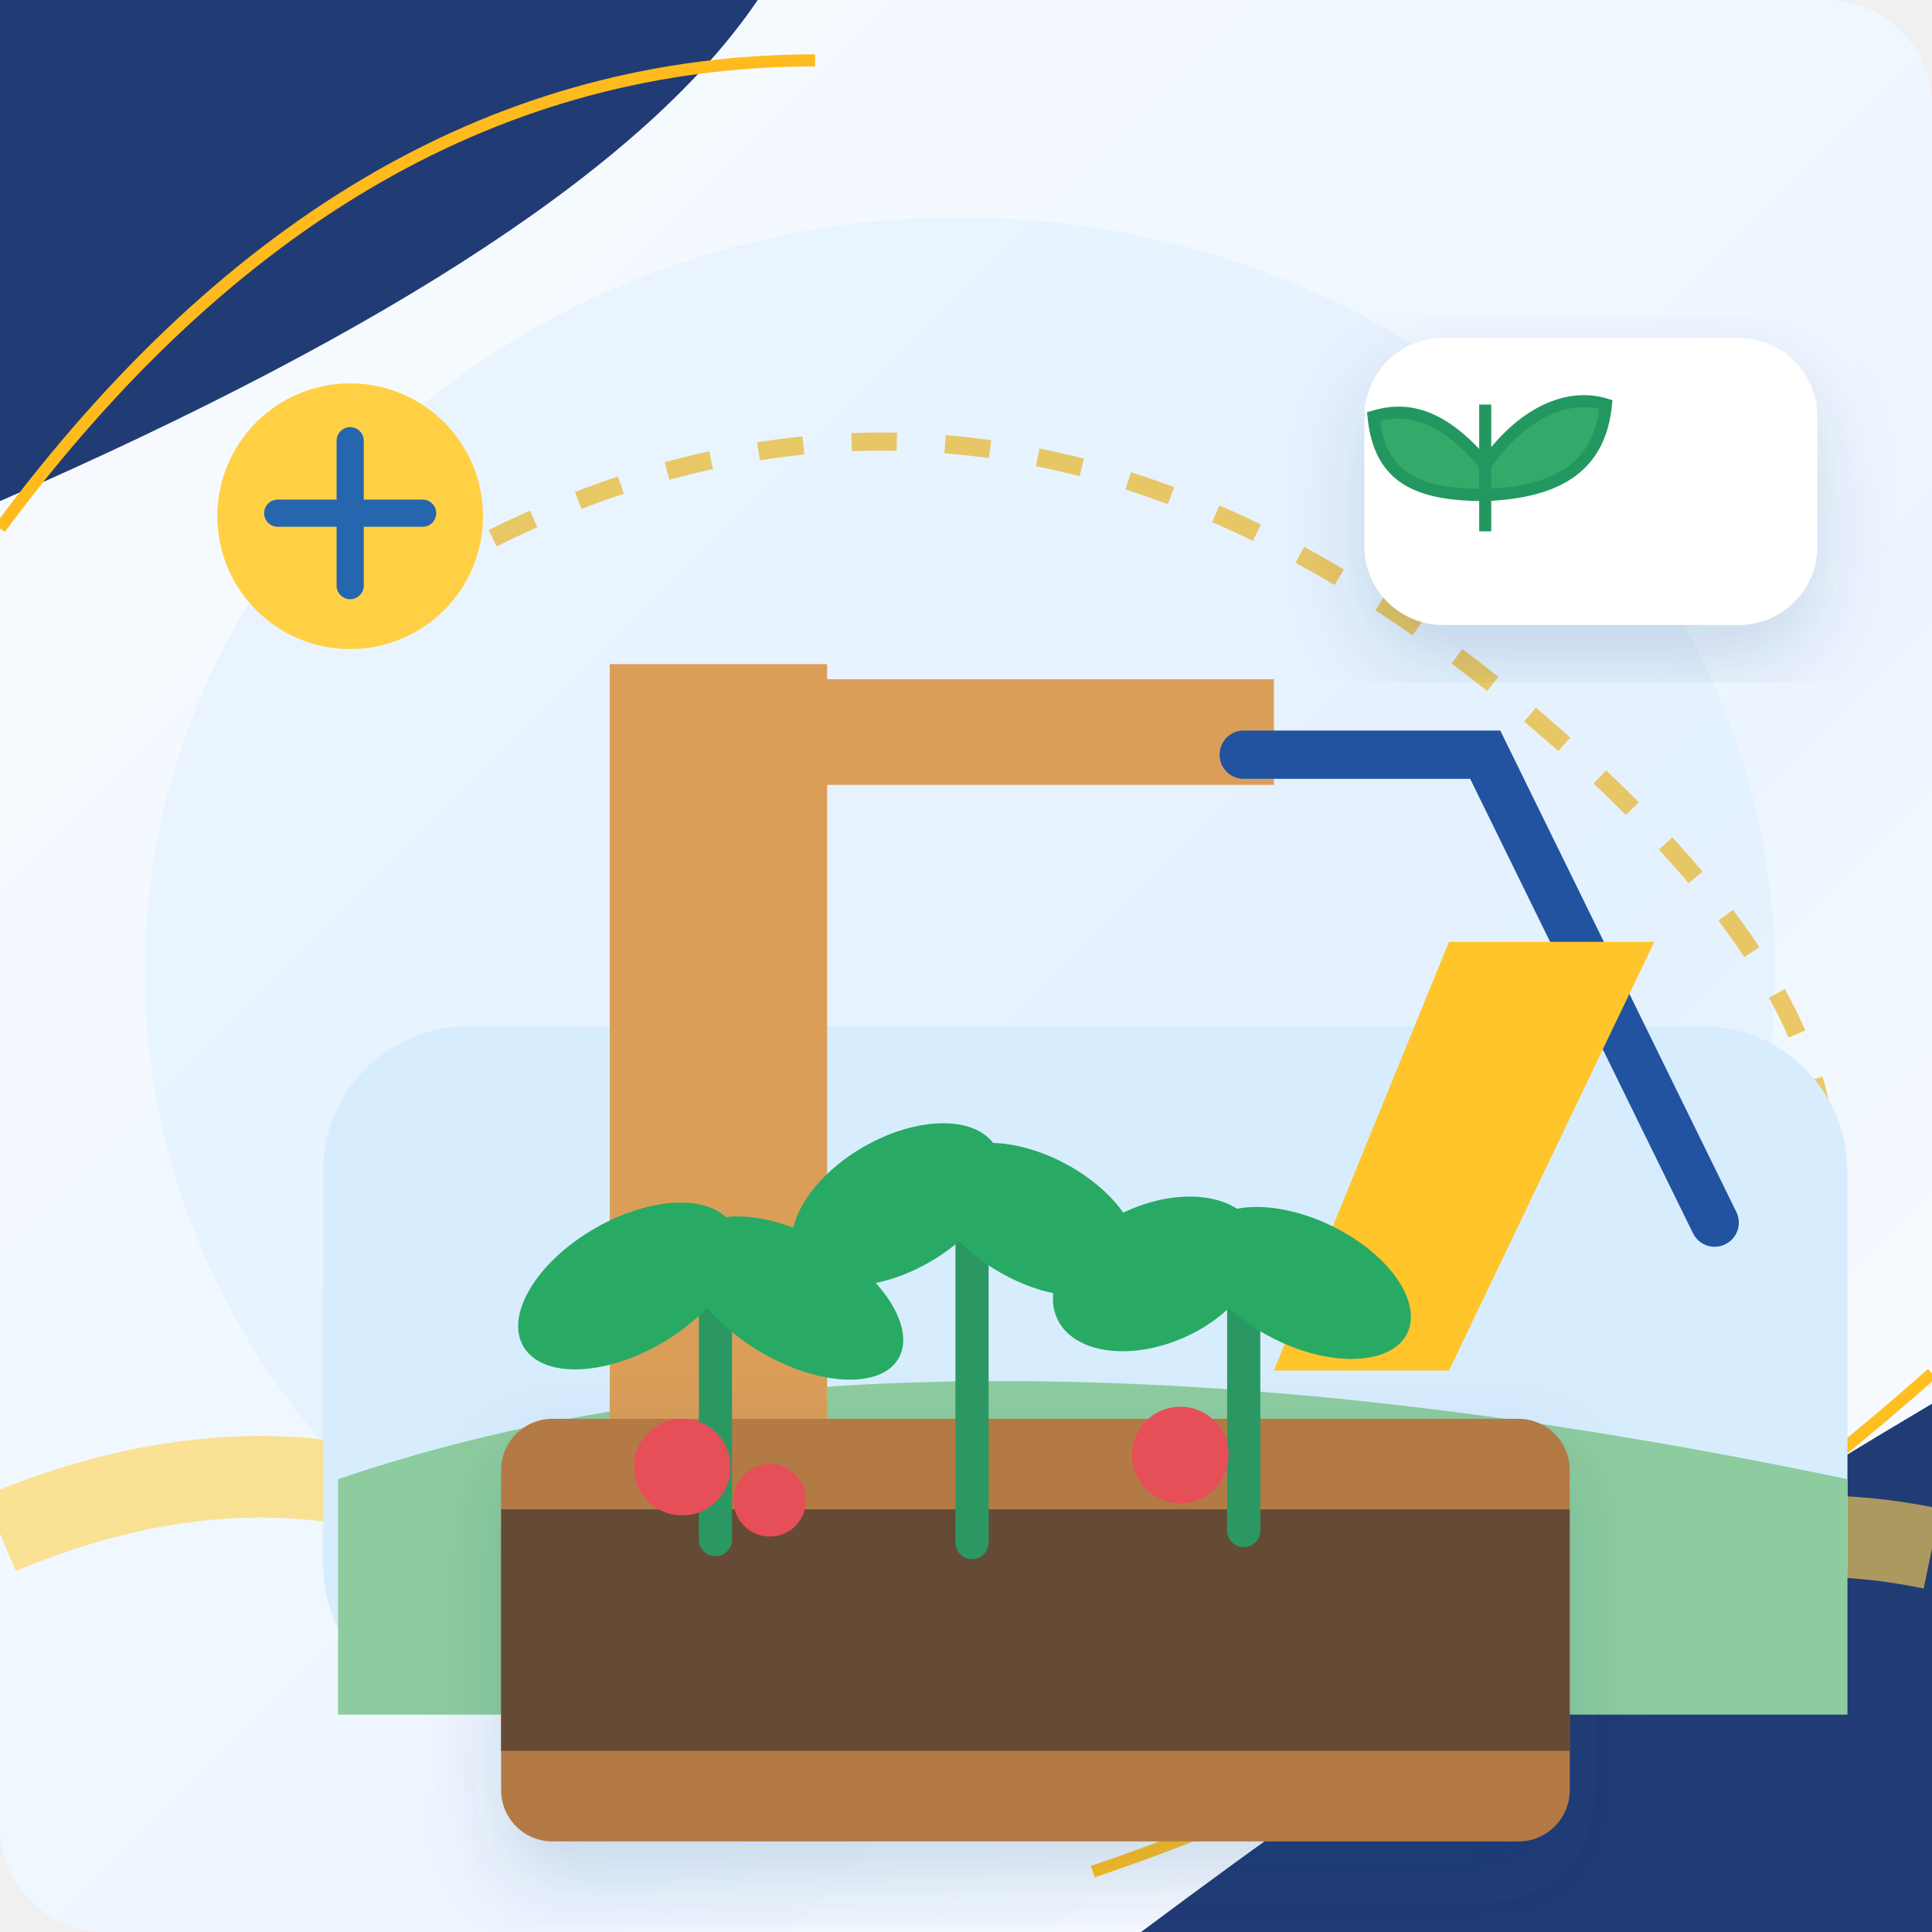
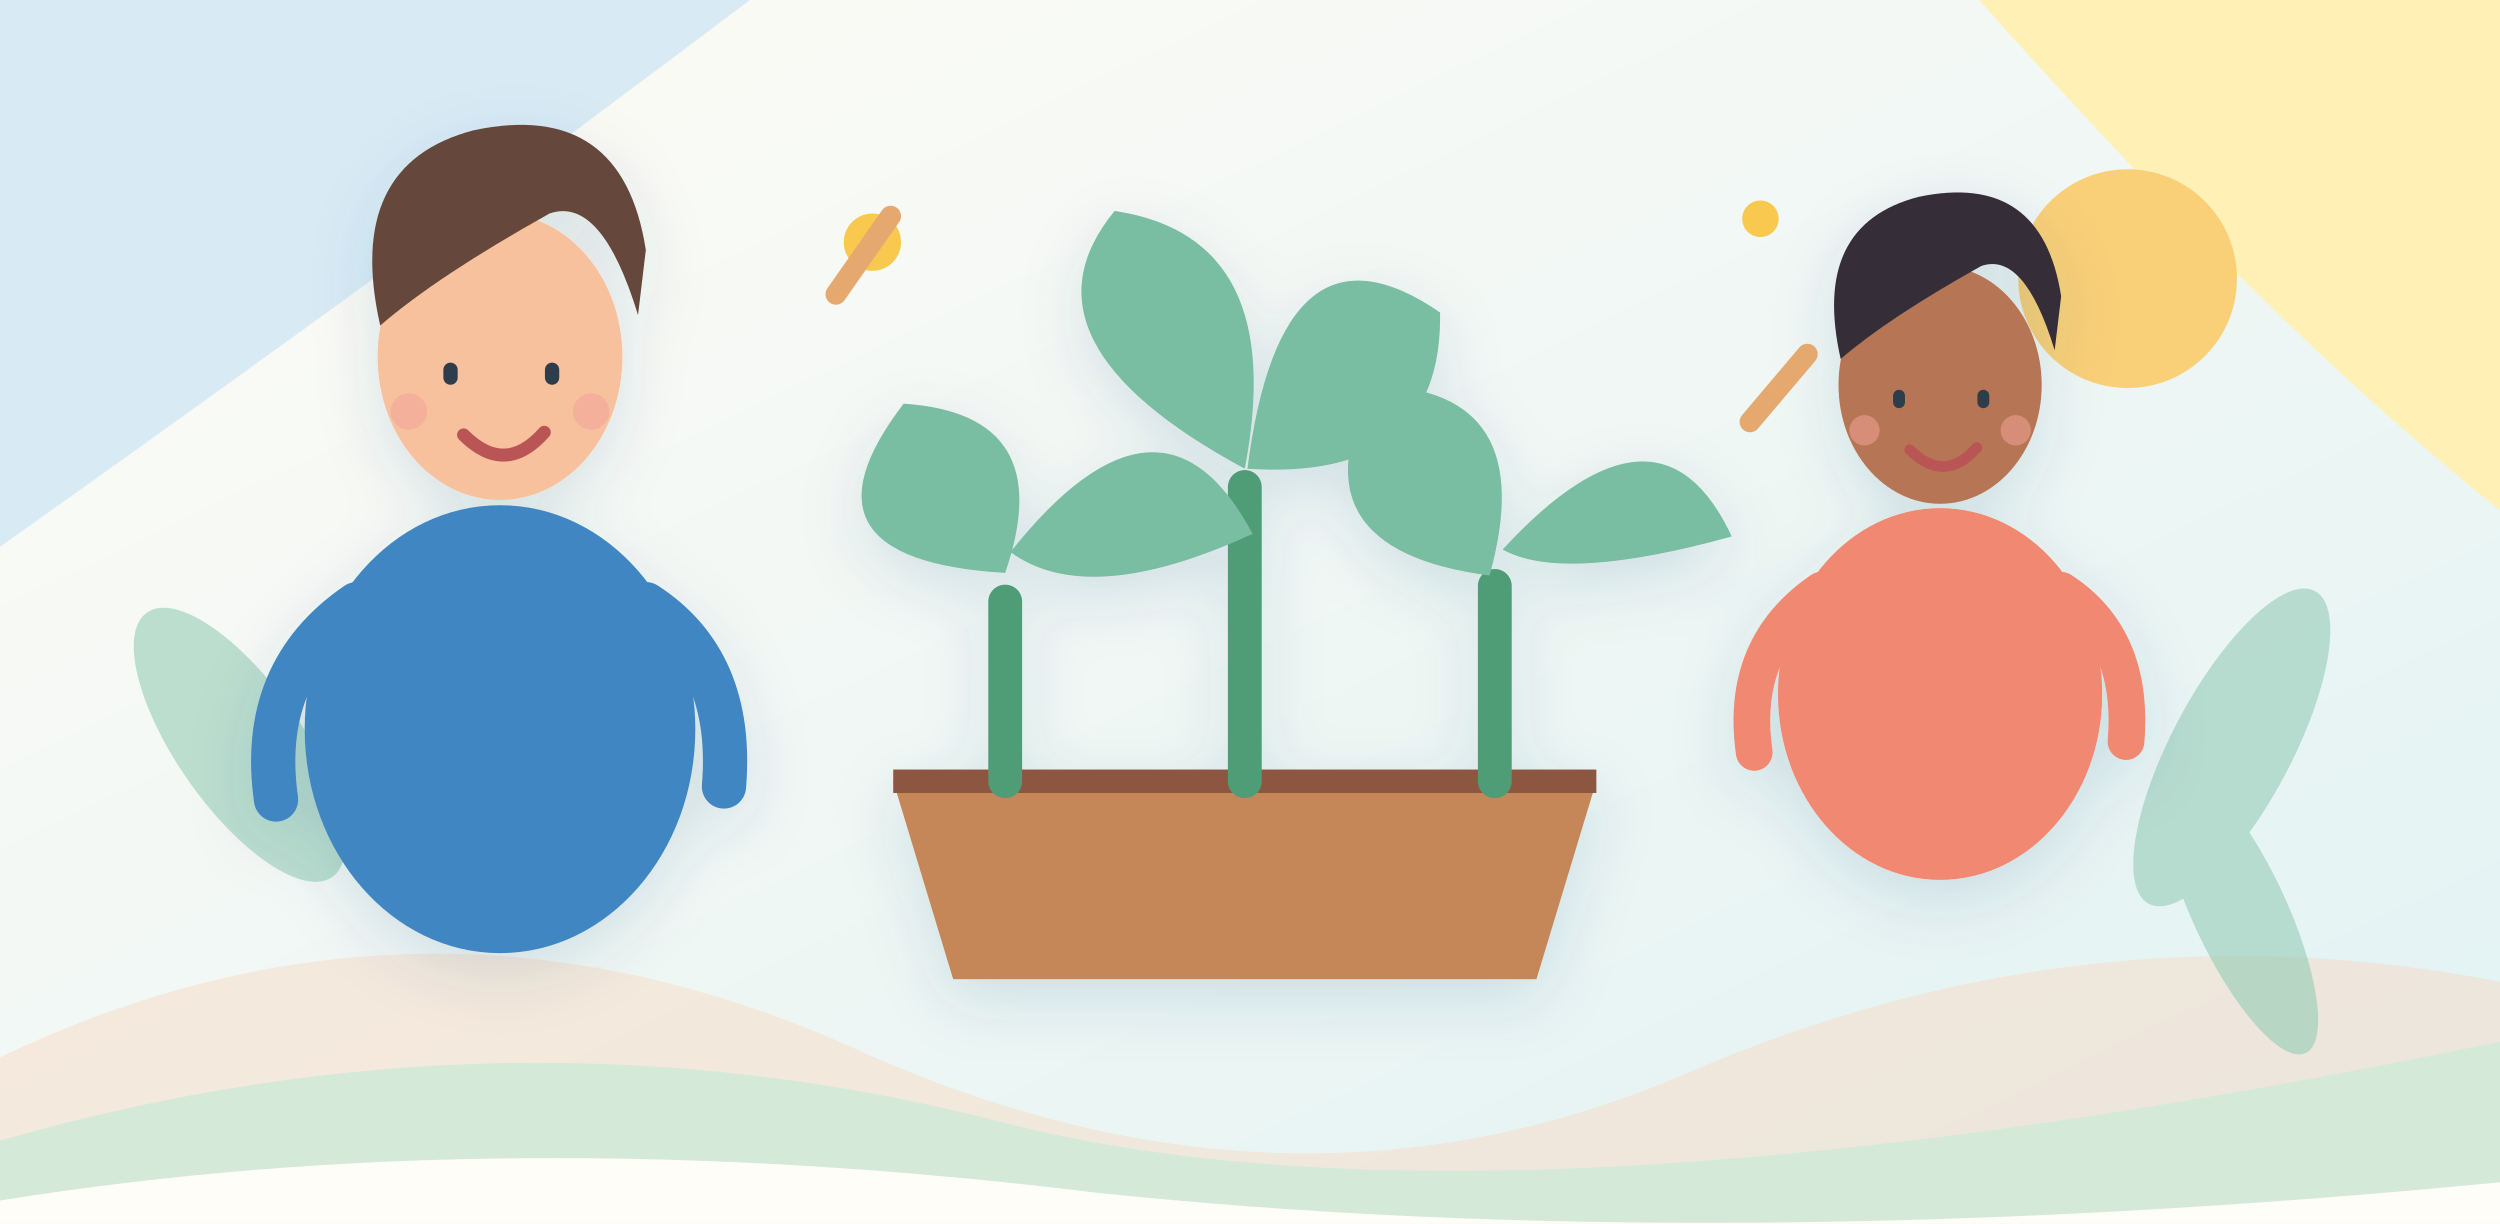
- <svg xmlns="http://www.w3.org/2000/svg" viewBox="0 0 640 640" role="img">
+ <svg xmlns="http://www.w3.org/2000/svg" viewBox="0 0 960 470" role="img" aria-label="Ilustração alegre da comunidade escolar">
  <defs>
-     <linearGradient id="bg" x1="0" x2="1" y1="0" y2="1">
-       <stop stop-color="#F9FCFF" />
-       <stop offset=".65" stop-color="#ECF5FF" />
-       <stop offset="1" stop-color="#FFFFFF" />
+     <linearGradient id="bg" x2="1" y2="1">
+       <stop stop-color="#FFFCF5" />
+       <stop offset="1" stop-color="#E1F2F4" />
    </linearGradient>
-     <filter id="shadow" x="-20%" y="-20%" width="140%" height="140%">
-       <feDropShadow dx="0" dy="12" stdDeviation="13" flood-color="#163B77" flood-opacity=".16" />
+     <filter id="sh">
+       <feDropShadow dx="0" dy="8" stdDeviation="12" flood-color="#1D4978" flood-opacity=".13" />
    </filter>
  </defs>
-   <rect width="640" height="640" rx="35" fill="url(#bg)" />
-   <path d="M0 0h251Q197 80 0 166z" fill="#213B75" />
-   <path d="M0 175Q115 20 270 20" stroke="#FFBB1D" stroke-width="4" fill="none" />
-   <path d="M640 640H378Q505 545 640 465z" fill="#213B75" />
-   <path d="M640 455Q510 570 362 620" stroke="#FFBF20" stroke-width="4" fill="none" />
-   <path d="M0 508Q119 458 215 541T474 555q80-60 166-42" fill="none" stroke="#FFD350" stroke-width="27" opacity=".62" />
-   <ellipse cx="318" cy="322" rx="270" ry="250" fill="#D9ECFC" opacity=".42" />
-   <path d="M110 210Q318 65 522 250T431 535" stroke="#E8B62A" stroke-width="6" fill="none" stroke-dasharray="15 16" opacity=".72" />
-   <g transform="translate(72 90)">
-     <rect x="35" y="250" width="505" height="226" rx="48" fill="#D7EDFD" />
-     <path d="M40 400q190-65 500 0v78H40z" fill="#8DCC9E" />
-     <path d="M130 130h72v285h-72zM132 135h218v35H132z" fill="#DA9E59" />
-     <path d="M340 160h80l76 155" fill="none" stroke="#2253A0" stroke-width="16" stroke-linecap="round" />
-     <path d="M408 222h68l-68 142h-58z" fill="#FFC52A" />
-     <rect x="94" y="380" width="354" height="140" rx="17" fill="#B47A45" filter="url(#shadow)" />
-     <path d="M94 410h354v80H94z" fill="#654B35" />
-     <g stroke="#2B9863" stroke-width="11" fill="none" stroke-linecap="round">
-       <path d="M165 420v-100M250 421V298M340 417V317" />
+   <rect width="960" height="470" fill="url(#bg)" />
+   <path d="M0 0h288Q169 90 0 210Z" fill="#D8EBF5" />
+   <path d="M960 0H760Q870 124 960 196Z" fill="#FFF0B5" />
+   <circle cx="817" cy="107" r="42" fill="#F9D078" />
+   <path d="M0 406Q163 328 329 403T648 412T960 377V470H0Z" fill="#F9D7BE" opacity=".45" />
+   <path d="M0 438Q195 382 385 431T960 400V470H0Z" fill="#D4E9D8" />
+   <g opacity=".55" fill="#8CC9B1">
+     <ellipse cx="92" cy="286" rx="24" ry="62" transform="rotate(-35 92 286)" />
+     <ellipse cx="857" cy="287" rx="23" ry="68" transform="rotate(28 857 287)" />
+     <ellipse cx="860" cy="350" rx="18" ry="60" transform="rotate(-25 860 350)" />
+   </g>
+   <g filter="url(#sh)">
+     <g transform="translate(192 130) scale(1)">
+       <ellipse cx="0" cy="150" rx="75" ry="86" fill="#3F86C2" />
+       <path d="M-55 102q-38 26-31 75M56 102q34 22 30 70" fill="none" stroke="#3F86C2" stroke-width="17" stroke-linecap="round" />
+       <ellipse cy="7" cx="0" rx="47" ry="55" fill="#F7C19E" />
+       <path d="M-46-5q-14-62 36-75 57-12 66 46l-3 25Q39-55 19-48q-43 24-65 43" fill="#65473A" />
+       <path d="M-19 12v3m39-3v3" fill="none" stroke="#2E3D4C" stroke-width="5.5" stroke-linecap="round" />
+       <path d="M-14 37q16 16 31-1" fill="none" stroke="#B95655" stroke-width="5" stroke-linecap="round" />
+       <circle cx="-35" cy="28" r="7" fill="#F3A298" opacity=".55" />
+       <circle cx="35" cy="28" r="7" fill="#F3A298" opacity=".55" />
    </g>
-     <g fill="#28AA65">
-       <ellipse cx="136" cy="336" rx="40" ry="22" transform="rotate(-30 136 336)" />
-       <ellipse cx="191" cy="340" rx="40" ry="21" transform="rotate(30 191 340)" />
-       <ellipse cx="225" cy="309" rx="38" ry="22" transform="rotate(-30 225 309)" />
-       <ellipse cx="271" cy="314" rx="37" ry="21" transform="rotate(28 271 314)" />
-       <ellipse cx="311" cy="332" rx="36" ry="23" transform="rotate(-24 311 332)" />
-       <ellipse cx="360" cy="335" rx="38" ry="21" transform="rotate(26 360 335)" />
+     <g transform="translate(745 142) scale(0.83)">
+       <ellipse cx="0" cy="150" rx="75" ry="86" fill="#F18872" />
+       <path d="M-55 102q-38 26-31 75M56 102q34 22 30 70" fill="none" stroke="#F18872" stroke-width="17" stroke-linecap="round" />
+       <ellipse cy="7" cx="0" rx="47" ry="55" fill="#B67554" />
+       <path d="M-46-5q-14-62 36-75 57-12 66 46l-3 25Q39-55 19-48q-43 24-65 43" fill="#342F39" />
+       <path d="M-19 12v3m39-3v3" fill="none" stroke="#2E3D4C" stroke-width="5.5" stroke-linecap="round" />
+       <path d="M-14 37q16 16 31-1" fill="none" stroke="#B95655" stroke-width="5" stroke-linecap="round" />
+       <circle cx="-35" cy="28" r="7" fill="#F3A298" opacity=".55" />
+       <circle cx="35" cy="28" r="7" fill="#F3A298" opacity=".55" />
    </g>
-     <g fill="#E64E58">
-       <circle cx="154" cy="396" r="16" />
-       <circle cx="183" cy="407" r="12" />
-       <circle cx="319" cy="392" r="16" />
+     <g transform="translate(478 235)">
+       <path d="M-135 65h270l-23 76h-224z" fill="#C58759" />
+       <path d="M-135 65h270" stroke="#8D563F" stroke-width="9" />
+       <path d="M-92 65V-4m92 69V-48m96 113V-10" stroke="#509D77" stroke-width="13" stroke-linecap="round" />
+       <path d="M-92-15q-85-5-39-65 60 4 39 65m2-8q58-73 93-7-63 29-93 7M0-55q-91-49-50-99 67 10 50 99m1 0q13-102 74-60 1 65-74 60M94-14q-77-10-45-73 65 1 45 73m5-10q60-65 88-5-65 18-88 5" fill="#79BDA2" />
    </g>
  </g>
-   <g filter="url(#shadow)">
-     <rect x="452" y="112" width="150" height="95" rx="26" fill="#fff" />
-     <path d="M492 176v-42m0 20c-15-18-27-19-37-16 2 20 14 26 37 26m0-10c12-17 27-24 40-20-2 20-15 29-40 30" fill="#34A96B" stroke="#239861" stroke-width="4" />
+   <g fill="#F8C84F">
+     <circle cx="335" cy="93" r="11" />
+     <circle cx="676" cy="84" r="7" />
  </g>
-   <circle cx="116" cy="171" r="44" fill="#FFD044" />
-   <path d="M92 170h48M116 146v48" stroke="#2566AF" stroke-width="9" stroke-linecap="round" />
+   <path d="M321 113l21-30m330 79 22-26" stroke="#E5A96F" stroke-width="8" stroke-linecap="round" />
+   <path d="M0 461q193-31 421-3 239 25 539-4v16H0Z" fill="#FFFDF8" />
</svg>
